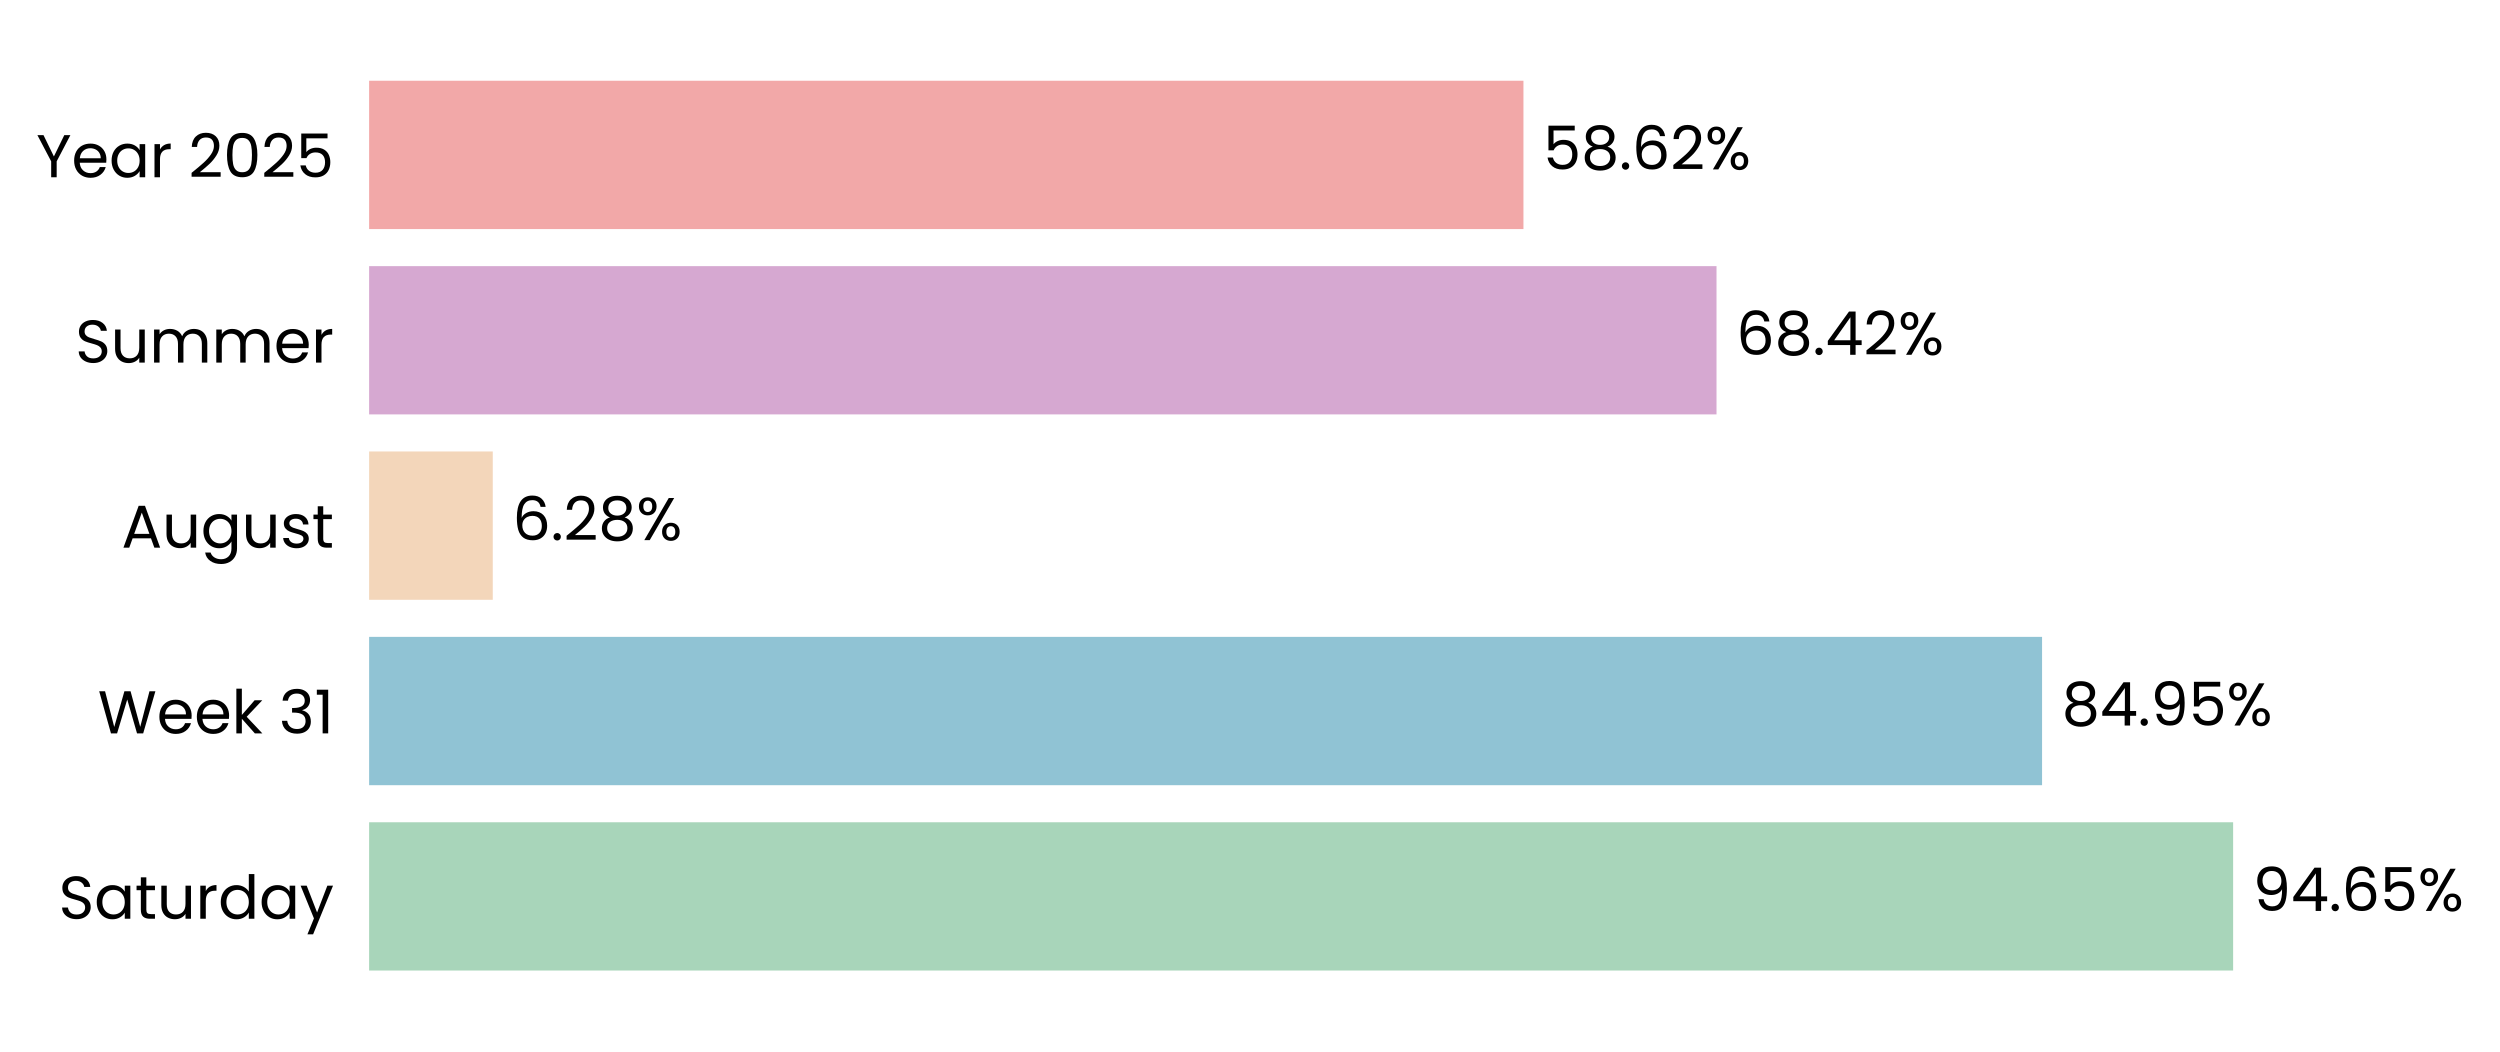
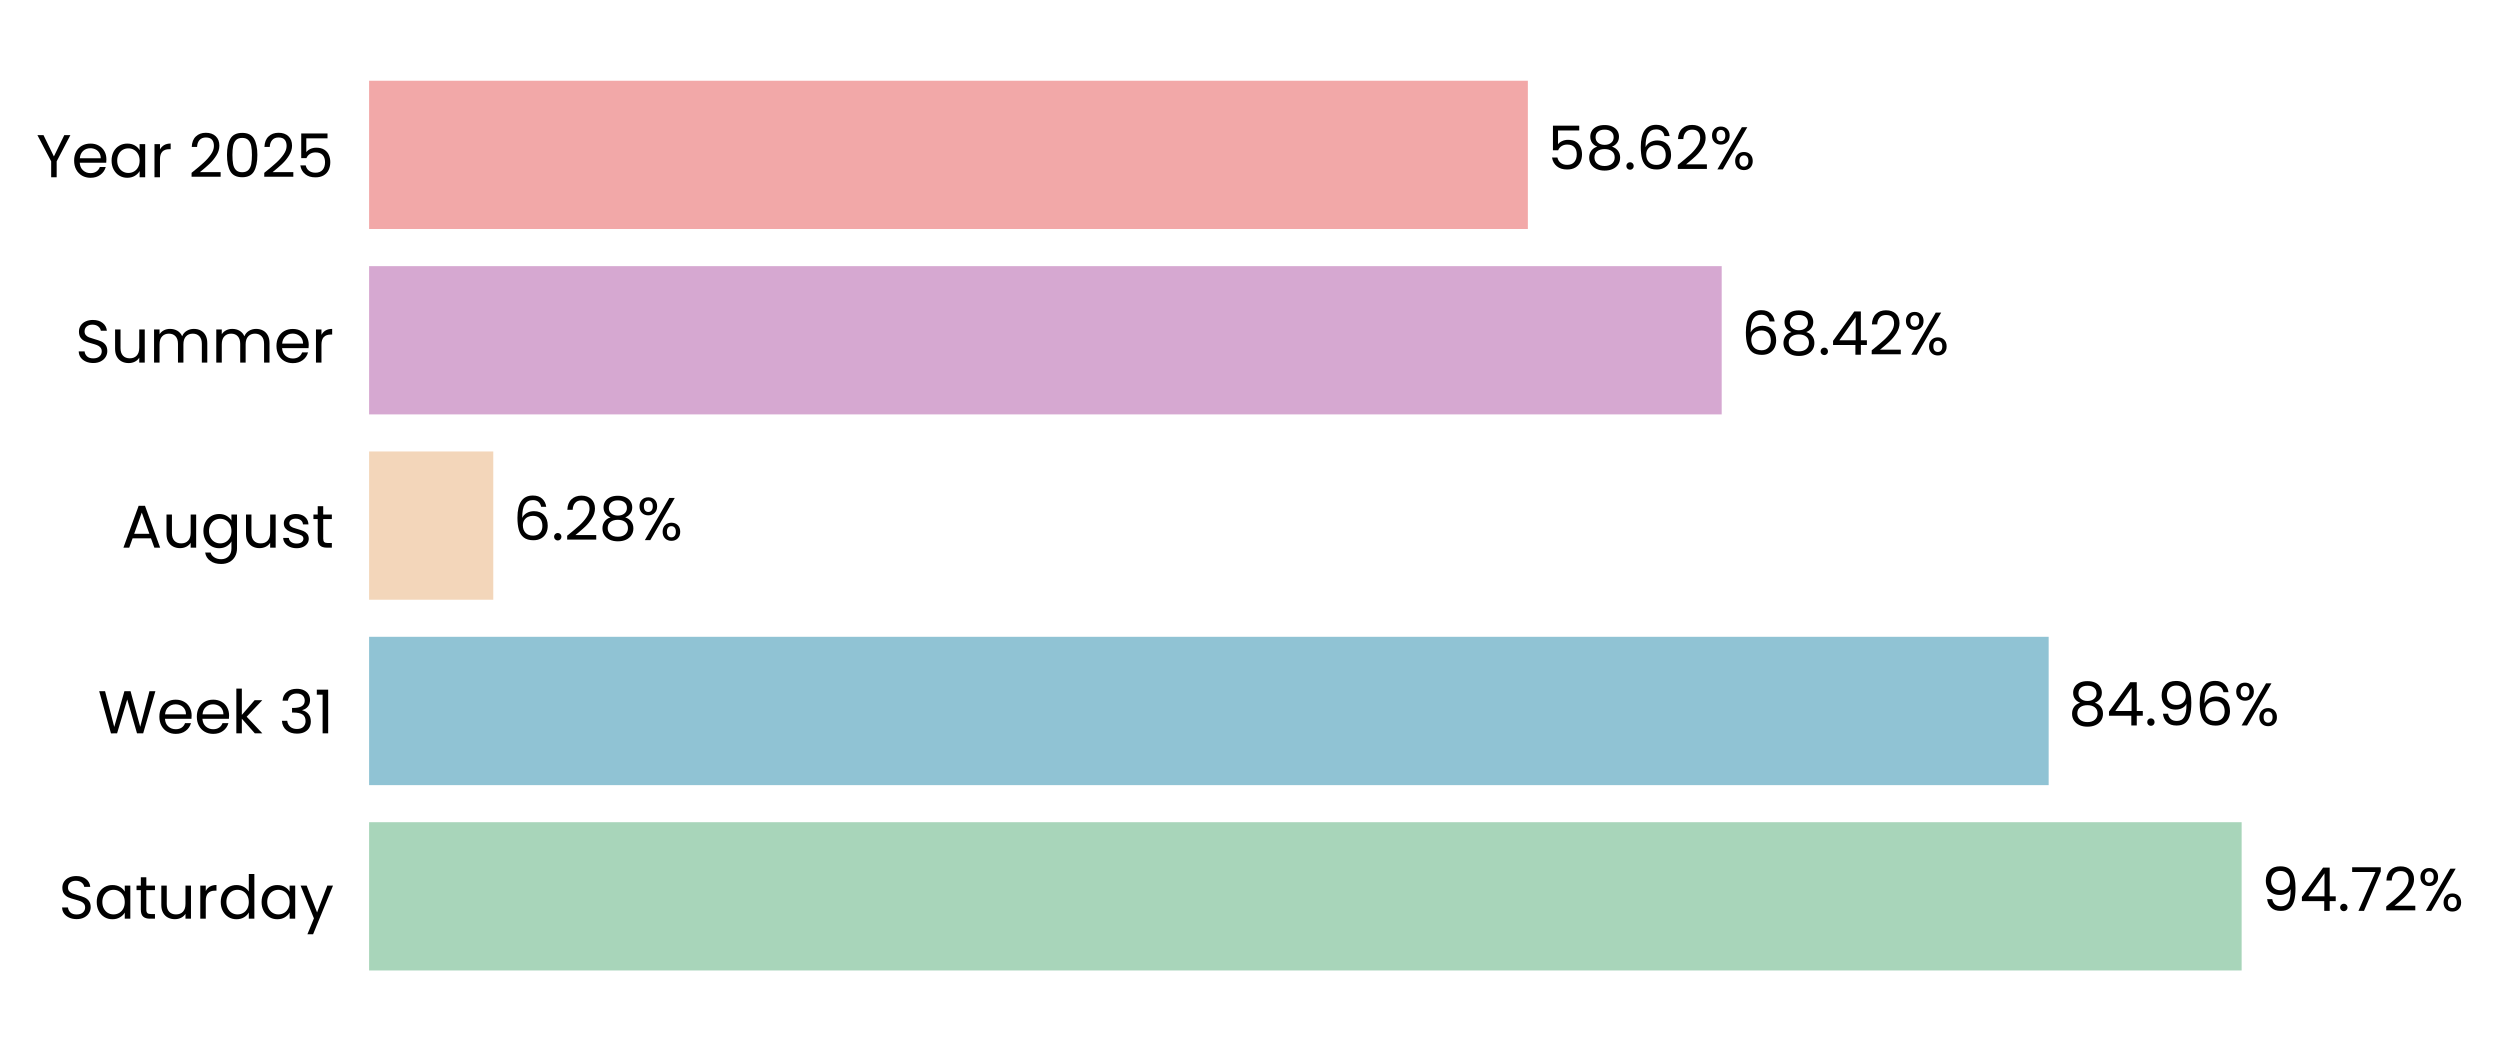
- <svg xmlns="http://www.w3.org/2000/svg" xmlns:xlink="http://www.w3.org/1999/xlink" width="496.531pt" height="208.8pt" viewBox="0 0 496.531 208.8" version="1.1">
+ <svg xmlns="http://www.w3.org/2000/svg" xmlns:xlink="http://www.w3.org/1999/xlink" width="496.562pt" height="208.8pt" viewBox="0 0 496.562 208.8" version="1.1">
  <defs>
    <style type="text/css">*{stroke-linejoin: round; stroke-linecap: butt}</style>
  </defs>
  <g id="figure_1">
    <g id="patch_1">
-       <path d="M 0 208.8  L 496.531 208.8  L 496.531 0  L 0 0  L 0 208.8  z " style="fill: none" />
+       <path d="M 0 208.8  L 496.562 208.8  L 496.562 0  L 0 0  L 0 208.8  z " style="fill: none" />
    </g>
    <g id="axes_1">
      <g id="patch_2">
-         <path d="M 73.311 201.6  L 464.442 201.6  L 464.442 7.2  L 73.311 7.2  L 73.311 201.6  z " style="fill: none" />
+         <path d="M 73.311 201.6  L 465.97 201.6  L 465.97 7.2  L 73.311 7.2  L 73.311 201.6  z " style="fill: none" />
      </g>
      <g id="patch_3">
-         <path d="M 73.311 192.764  L 443.527 192.764  L 443.527 163.309  L 73.311 163.309  z " clip-path="url(#pbc9cd71f90)" style="fill: #a8d5ba" />
+         <path d="M 73.311 192.764  L 445.247 192.764  L 445.247 163.309  L 73.311 163.309  z " clip-path="url(#p4f1e97ab18)" style="fill: #a8d5ba" />
      </g>
      <g id="patch_4">
-         <path d="M 73.311 155.945  L 405.578 155.945  L 405.578 126.491  L 73.311 126.491  z " clip-path="url(#pbc9cd71f90)" style="fill: #90c3d4" />
+         <path d="M 73.311 155.945  L 406.916 155.945  L 406.916 126.491  L 73.311 126.491  z " clip-path="url(#p4f1e97ab18)" style="fill: #90c3d4" />
      </g>
      <g id="patch_5">
-         <path d="M 73.311 119.127  L 97.871 119.127  L 97.871 89.673  L 73.311 89.673  z " clip-path="url(#pbc9cd71f90)" style="fill: #f3d6ba" />
+         <path d="M 73.311 119.127  L 97.976 119.127  L 97.976 89.673  L 73.311 89.673  z " clip-path="url(#p4f1e97ab18)" style="fill: #f3d6ba" />
      </g>
      <g id="patch_6">
-         <path d="M 73.311 82.309  L 340.923 82.309  L 340.923 52.855  L 73.311 52.855  z " clip-path="url(#pbc9cd71f90)" style="fill: #d6a8d1" />
+         <path d="M 73.311 82.309  L 341.972 82.309  L 341.972 52.855  L 73.311 52.855  z " clip-path="url(#p4f1e97ab18)" style="fill: #d6a8d1" />
      </g>
      <g id="patch_7">
-         <path d="M 73.311 45.491  L 302.574 45.491  L 302.574 16.036  L 73.311 16.036  z " clip-path="url(#pbc9cd71f90)" style="fill: #f2a8a8" />
+         <path d="M 73.311 45.491  L 303.471 45.491  L 303.471 16.036  L 73.311 16.036  z " clip-path="url(#p4f1e97ab18)" style="fill: #f2a8a8" />
      </g>
      <g id="matplotlib.axis_1">
        <g id="ytick_1">
          <g id="text_1">
            <g transform="translate(11.65312 182.4764) scale(0.12 -0.12)">
              <defs>
                <path id="Poppins-Regular-53" d="M 1907 -45  Q 1466 -45 1117 112  Q 768 269 569 547  Q 371 826 365 1190  L 986 1190  Q 1018 877 1245 662  Q 1472 448 1907 448  Q 2323 448 2563 656  Q 2803 864 2803 1190  Q 2803 1446 2662 1606  Q 2522 1766 2310 1849  Q 2099 1933 1741 2029  Q 1299 2144 1033 2259  Q 768 2374 579 2620  Q 390 2867 390 3283  Q 390 3648 576 3929  Q 762 4211 1098 4364  Q 1434 4518 1869 4518  Q 2496 4518 2896 4204  Q 3296 3891 3347 3373  L 2707 3373  Q 2675 3629 2438 3824  Q 2202 4019 1811 4019  Q 1446 4019 1216 3830  Q 986 3642 986 3302  Q 986 3059 1123 2905  Q 1261 2752 1462 2672  Q 1664 2592 2029 2490  Q 2470 2368 2739 2249  Q 3008 2131 3200 1884  Q 3392 1638 3392 1216  Q 3392 890 3219 602  Q 3046 314 2707 134  Q 2368 -45 1907 -45  z " transform="scale(0.015625)" />
                <path id="Poppins-Regular-61" d="M 275 1766  Q 275 2304 492 2710  Q 710 3117 1091 3341  Q 1472 3565 1939 3565  Q 2400 3565 2739 3366  Q 3078 3168 3245 2867  L 3245 3507  L 3834 3507  L 3834 0  L 3245 0  L 3245 653  Q 3072 346 2729 144  Q 2387 -58 1933 -58  Q 1466 -58 1088 172  Q 710 403 492 819  Q 275 1235 275 1766  z M 3245 1760  Q 3245 2157 3085 2451  Q 2925 2746 2653 2902  Q 2381 3059 2054 3059  Q 1728 3059 1459 2905  Q 1190 2752 1030 2457  Q 870 2163 870 1766  Q 870 1363 1030 1065  Q 1190 768 1459 611  Q 1728 454 2054 454  Q 2381 454 2653 611  Q 2925 768 3085 1065  Q 3245 1363 3245 1760  z " transform="scale(0.015625)" />
                <path id="Poppins-Regular-74" d="M 1203 3027  L 1203 960  Q 1203 704 1312 598  Q 1421 493 1690 493  L 2118 493  L 2118 0  L 1594 0  Q 1107 0 864 224  Q 621 448 621 960  L 621 3027  L 166 3027  L 166 3507  L 621 3507  L 621 4390  L 1203 4390  L 1203 3507  L 2118 3507  L 2118 3027  L 1203 3027  z " transform="scale(0.015625)" />
                <path id="Poppins-Regular-75" d="M 3603 3507  L 3603 0  L 3021 0  L 3021 518  Q 2854 250 2556 99  Q 2259 -51 1901 -51  Q 1491 -51 1164 118  Q 838 288 649 627  Q 461 966 461 1453  L 461 3507  L 1037 3507  L 1037 1530  Q 1037 1011 1299 732  Q 1562 454 2016 454  Q 2483 454 2752 742  Q 3021 1030 3021 1581  L 3021 3507  L 3603 3507  z " transform="scale(0.015625)" />
                <path id="Poppins-Regular-72" d="M 1075 2938  Q 1229 3238 1513 3404  Q 1798 3571 2208 3571  L 2208 2970  L 2054 2970  Q 1075 2970 1075 1907  L 1075 0  L 493 0  L 493 3507  L 1075 3507  L 1075 2938  z " transform="scale(0.015625)" />
                <path id="Poppins-Regular-64" d="M 275 1766  Q 275 2304 492 2710  Q 710 3117 1091 3341  Q 1472 3565 1946 3565  Q 2355 3565 2707 3376  Q 3059 3187 3245 2880  L 3245 4736  L 3834 4736  L 3834 0  L 3245 0  L 3245 659  Q 3072 346 2733 144  Q 2394 -58 1939 -58  Q 1472 -58 1091 172  Q 710 403 492 819  Q 275 1235 275 1766  z M 3245 1760  Q 3245 2157 3085 2451  Q 2925 2746 2653 2902  Q 2381 3059 2054 3059  Q 1728 3059 1459 2905  Q 1190 2752 1030 2457  Q 870 2163 870 1766  Q 870 1363 1030 1065  Q 1190 768 1459 611  Q 1728 454 2054 454  Q 2381 454 2653 611  Q 2925 768 3085 1065  Q 3245 1363 3245 1760  z " transform="scale(0.015625)" />
                <path id="Poppins-Regular-79" d="M 3514 3507  L 1402 -1651  L 800 -1651  L 1491 38  L 77 3507  L 723 3507  L 1824 666  L 2912 3507  L 3514 3507  z " transform="scale(0.015625)" />
              </defs>
              <use xlink:href="#Poppins-Regular-53" />
              <use xlink:href="#Poppins-Regular-61" transform="translate(58.7 0)" />
              <use xlink:href="#Poppins-Regular-74" transform="translate(126.3 0)" />
              <use xlink:href="#Poppins-Regular-75" transform="translate(162.7 0)" />
              <use xlink:href="#Poppins-Regular-72" transform="translate(226.7 0)" />
              <use xlink:href="#Poppins-Regular-64" transform="translate(264 0)" />
              <use xlink:href="#Poppins-Regular-61" transform="translate(331.5999 0)" />
              <use xlink:href="#Poppins-Regular-79" transform="translate(399.1999 0)" />
            </g>
          </g>
        </g>
        <g id="ytick_2">
          <g id="text_2">
            <g transform="translate(19.42687 145.6582) scale(0.12 -0.12)">
              <defs>
                <path id="Poppins-Regular-57" d="M 6099 4461  L 4806 0  L 4154 0  L 3117 3590  L 2042 0  L 1395 -6  L 147 4461  L 768 4461  L 1741 678  L 2816 4461  L 3469 4461  L 4493 691  L 5472 4461  L 6099 4461  z " transform="scale(0.015625)" />
                <path id="Poppins-Regular-65" d="M 3693 1888  Q 3693 1722 3674 1536  L 870 1536  Q 902 1018 1225 726  Q 1549 435 2010 435  Q 2387 435 2640 611  Q 2893 787 2995 1082  L 3622 1082  Q 3482 576 3059 259  Q 2637 -58 2010 -58  Q 1510 -58 1116 166  Q 723 390 499 803  Q 275 1216 275 1760  Q 275 2304 492 2713  Q 710 3123 1104 3344  Q 1498 3565 2010 3565  Q 2509 3565 2893 3347  Q 3277 3130 3485 2749  Q 3693 2368 3693 1888  z M 3091 2010  Q 3091 2342 2944 2582  Q 2797 2822 2544 2947  Q 2291 3072 1984 3072  Q 1542 3072 1232 2790  Q 922 2509 877 2010  L 3091 2010  z " transform="scale(0.015625)" />
                <path id="Poppins-Regular-6b" d="M 2451 0  L 1075 1549  L 1075 0  L 493 0  L 493 4736  L 1075 4736  L 1075 1952  L 2426 3507  L 3238 3507  L 1587 1760  L 3245 0  L 2451 0  z " transform="scale(0.015625)" />
                <path id="Poppins-Regular-20" transform="scale(0.015625)" />
                <path id="Poppins-Regular-33" d="M 384 3462  Q 429 4051 838 4384  Q 1248 4717 1901 4717  Q 2336 4717 2653 4560  Q 2970 4403 3133 4134  Q 3296 3866 3296 3526  Q 3296 3130 3069 2842  Q 2842 2554 2477 2470  L 2477 2438  Q 2893 2336 3136 2035  Q 3379 1734 3379 1248  Q 3379 883 3212 592  Q 3046 301 2713 134  Q 2381 -32 1914 -32  Q 1235 -32 800 323  Q 365 678 314 1331  L 877 1331  Q 922 947 1190 704  Q 1459 461 1907 461  Q 2355 461 2588 694  Q 2822 928 2822 1299  Q 2822 1779 2502 1990  Q 2182 2202 1536 2202  L 1389 2202  L 1389 2688  L 1542 2688  Q 2131 2694 2432 2883  Q 2733 3072 2733 3469  Q 2733 3808 2512 4013  Q 2291 4218 1882 4218  Q 1485 4218 1241 4013  Q 998 3808 954 3462  L 384 3462  z " transform="scale(0.015625)" />
                <path id="Poppins-Regular-31" d="M 243 4096  L 243 4627  L 1446 4627  L 1446 0  L 858 0  L 858 4096  L 243 4096  z " transform="scale(0.015625)" />
              </defs>
              <use xlink:href="#Poppins-Regular-57" />
              <use xlink:href="#Poppins-Regular-65" transform="translate(97.59999 0)" />
              <use xlink:href="#Poppins-Regular-65" transform="translate(159.6 0)" />
              <use xlink:href="#Poppins-Regular-6b" transform="translate(221.6 0)" />
              <use xlink:href="#Poppins-Regular-20" transform="translate(273.0999 0)" />
              <use xlink:href="#Poppins-Regular-33" transform="translate(299.7999 0)" />
              <use xlink:href="#Poppins-Regular-31" transform="translate(358.6999 0)" />
            </g>
          </g>
        </g>
        <g id="ytick_3">
          <g id="text_3">
            <g transform="translate(24.11812 108.78) scale(0.12 -0.12)">
              <defs>
                <path id="Poppins-Regular-41" d="M 3130 992  L 1184 992  L 826 0  L 211 0  L 1824 4435  L 2496 4435  L 4102 0  L 3488 0  L 3130 992  z M 2963 1466  L 2157 3718  L 1350 1466  L 2963 1466  z " transform="scale(0.015625)" />
                <path id="Poppins-Regular-67" d="M 1939 3565  Q 2394 3565 2736 3366  Q 3078 3168 3245 2867  L 3245 3507  L 3834 3507  L 3834 -77  Q 3834 -557 3629 -931  Q 3424 -1306 3043 -1517  Q 2662 -1728 2157 -1728  Q 1466 -1728 1005 -1401  Q 544 -1075 461 -512  L 1037 -512  Q 1133 -832 1433 -1027  Q 1734 -1222 2157 -1222  Q 2637 -1222 2941 -921  Q 3245 -621 3245 -77  L 3245 659  Q 3072 352 2733 147  Q 2394 -58 1939 -58  Q 1472 -58 1091 172  Q 710 403 492 819  Q 275 1235 275 1766  Q 275 2304 492 2710  Q 710 3117 1091 3341  Q 1472 3565 1939 3565  z M 3245 1760  Q 3245 2157 3085 2451  Q 2925 2746 2653 2902  Q 2381 3059 2054 3059  Q 1728 3059 1459 2905  Q 1190 2752 1030 2457  Q 870 2163 870 1766  Q 870 1363 1030 1065  Q 1190 768 1459 611  Q 1728 454 2054 454  Q 2381 454 2653 611  Q 2925 768 3085 1065  Q 3245 1363 3245 1760  z " transform="scale(0.015625)" />
                <path id="Poppins-Regular-73" d="M 1734 -58  Q 1331 -58 1011 80  Q 691 218 505 464  Q 320 710 301 1030  L 902 1030  Q 928 768 1149 601  Q 1370 435 1728 435  Q 2061 435 2253 582  Q 2445 730 2445 954  Q 2445 1184 2240 1296  Q 2035 1408 1606 1517  Q 1216 1619 969 1724  Q 723 1830 547 2038  Q 371 2246 371 2586  Q 371 2854 531 3078  Q 691 3302 985 3433  Q 1280 3565 1658 3565  Q 2240 3565 2598 3270  Q 2957 2976 2982 2464  L 2400 2464  Q 2381 2739 2179 2905  Q 1978 3072 1638 3072  Q 1325 3072 1139 2937  Q 954 2803 954 2586  Q 954 2413 1066 2301  Q 1178 2189 1347 2121  Q 1517 2054 1818 1971  Q 2195 1869 2432 1769  Q 2669 1670 2838 1472  Q 3008 1274 3014 954  Q 3014 666 2854 435  Q 2694 205 2403 73  Q 2112 -58 1734 -58  z " transform="scale(0.015625)" />
              </defs>
              <use xlink:href="#Poppins-Regular-41" />
              <use xlink:href="#Poppins-Regular-75" transform="translate(67.39999 0)" />
              <use xlink:href="#Poppins-Regular-67" transform="translate(131.4 0)" />
              <use xlink:href="#Poppins-Regular-75" transform="translate(199 0)" />
              <use xlink:href="#Poppins-Regular-73" transform="translate(263 0)" />
              <use xlink:href="#Poppins-Regular-74" transform="translate(315.2 0)" />
            </g>
          </g>
        </g>
        <g id="ytick_4">
          <g id="text_4">
            <g transform="translate(14.95125 72.02182) scale(0.12 -0.12)">
              <defs>
                <path id="Poppins-Regular-6d" d="M 4710 3571  Q 5120 3571 5440 3401  Q 5760 3232 5945 2893  Q 6131 2554 6131 2067  L 6131 0  L 5555 0  L 5555 1984  Q 5555 2509 5296 2787  Q 5037 3066 4595 3066  Q 4141 3066 3872 2774  Q 3603 2483 3603 1933  L 3603 0  L 3027 0  L 3027 1984  Q 3027 2509 2768 2787  Q 2509 3066 2067 3066  Q 1613 3066 1344 2774  Q 1075 2483 1075 1933  L 1075 0  L 493 0  L 493 3507  L 1075 3507  L 1075 3002  Q 1248 3277 1539 3424  Q 1830 3571 2182 3571  Q 2624 3571 2963 3372  Q 3302 3174 3469 2790  Q 3616 3162 3955 3366  Q 4294 3571 4710 3571  z " transform="scale(0.015625)" />
              </defs>
              <use xlink:href="#Poppins-Regular-53" />
              <use xlink:href="#Poppins-Regular-75" transform="translate(58.7 0)" />
              <use xlink:href="#Poppins-Regular-6d" transform="translate(122.7 0)" />
              <use xlink:href="#Poppins-Regular-6d" transform="translate(225.7 0)" />
              <use xlink:href="#Poppins-Regular-65" transform="translate(328.7 0)" />
              <use xlink:href="#Poppins-Regular-72" transform="translate(390.6999 0)" />
            </g>
          </g>
        </g>
        <g id="ytick_5">
          <g id="text_5">
            <g transform="translate(7.2 35.20364) scale(0.12 -0.12)">
              <defs>
                <path id="Poppins-Regular-59" d="M 3616 4461  L 2163 1683  L 2163 0  L 1581 0  L 1581 1683  L 122 4461  L 768 4461  L 1869 2202  L 2970 4461  L 3616 4461  z " transform="scale(0.015625)" />
                <path id="Poppins-Regular-32" d="M 326 467  Q 1139 1120 1600 1539  Q 2061 1958 2377 2416  Q 2694 2874 2694 3315  Q 2694 3731 2492 3971  Q 2291 4211 1843 4211  Q 1408 4211 1168 3939  Q 928 3667 909 3213  L 346 3213  Q 371 3930 780 4320  Q 1190 4710 1837 4710  Q 2496 4710 2883 4345  Q 3270 3981 3270 3341  Q 3270 2810 2953 2307  Q 2637 1805 2233 1424  Q 1830 1043 1203 538  L 3405 538  L 3405 51  L 326 51  L 326 467  z " transform="scale(0.015625)" />
                <path id="Poppins-Regular-30" d="M 397 2362  Q 397 3462 755 4080  Q 1114 4698 2010 4698  Q 2899 4698 3257 4080  Q 3616 3462 3616 2362  Q 3616 1242 3257 621  Q 2899 0 2010 0  Q 1114 0 755 621  Q 397 1242 397 2362  z M 3040 2362  Q 3040 2918 2966 3305  Q 2893 3693 2665 3929  Q 2438 4166 2010 4166  Q 1574 4166 1347 3929  Q 1120 3693 1046 3305  Q 973 2918 973 2362  Q 973 1786 1046 1395  Q 1120 1005 1347 768  Q 1574 531 2010 531  Q 2438 531 2665 768  Q 2893 1005 2966 1395  Q 3040 1786 3040 2362  z " transform="scale(0.015625)" />
                <path id="Poppins-Regular-35" d="M 3347 4122  L 1101 4122  L 1101 2662  Q 1248 2867 1536 2998  Q 1824 3130 2157 3130  Q 2688 3130 3021 2909  Q 3354 2688 3498 2339  Q 3642 1990 3642 1600  Q 3642 1139 3469 774  Q 3296 410 2941 198  Q 2586 -13 2061 -13  Q 1389 -13 973 332  Q 557 678 467 1254  L 1037 1254  Q 1120 890 1389 685  Q 1658 480 2067 480  Q 2573 480 2829 784  Q 3085 1088 3085 1587  Q 3085 2086 2829 2358  Q 2573 2630 2074 2630  Q 1734 2630 1481 2467  Q 1229 2304 1114 2022  L 563 2022  L 563 4634  L 3347 4634  L 3347 4122  z " transform="scale(0.015625)" />
              </defs>
              <use xlink:href="#Poppins-Regular-59" />
              <use xlink:href="#Poppins-Regular-65" transform="translate(58.39999 0)" />
              <use xlink:href="#Poppins-Regular-61" transform="translate(120.4 0)" />
              <use xlink:href="#Poppins-Regular-72" transform="translate(188 0)" />
              <use xlink:href="#Poppins-Regular-20" transform="translate(225.3 0)" />
              <use xlink:href="#Poppins-Regular-32" transform="translate(252 0)" />
              <use xlink:href="#Poppins-Regular-30" transform="translate(309.4999 0)" />
              <use xlink:href="#Poppins-Regular-32" transform="translate(372.2999 0)" />
              <use xlink:href="#Poppins-Regular-35" transform="translate(429.7999 0)" />
            </g>
          </g>
        </g>
      </g>
      <g id="text_6">
-         <g transform="translate(447.4382 180.9164) scale(0.12 -0.12)">
+         <g transform="translate(449.1732 180.9164) scale(0.12 -0.12)">
          <defs>
            <path id="Poppins-Regular-39" d="M 1146 1242  Q 1210 877 1443 678  Q 1677 480 2074 480  Q 2605 480 2857 896  Q 3110 1312 3098 2298  Q 2963 2010 2649 1846  Q 2336 1683 1952 1683  Q 1523 1683 1187 1859  Q 851 2035 659 2374  Q 467 2714 467 3194  Q 467 3878 864 4297  Q 1261 4717 1990 4717  Q 2886 4717 3248 4134  Q 3610 3552 3610 2400  Q 3610 1594 3466 1069  Q 3322 544 2979 269  Q 2637 -6 2042 -6  Q 1389 -6 1024 346  Q 659 698 608 1242  L 1146 1242  z M 2048 2176  Q 2477 2176 2752 2441  Q 3027 2707 3027 3162  Q 3027 3642 2758 3936  Q 2490 4230 2003 4230  Q 1555 4230 1289 3948  Q 1024 3667 1024 3206  Q 1024 2739 1286 2457  Q 1549 2176 2048 2176  z " transform="scale(0.015625)" />
            <path id="Poppins-Regular-34" d="M 256 1030  L 256 1472  L 2502 4582  L 3200 4582  L 3200 1536  L 3840 1536  L 3840 1030  L 3200 1030  L 3200 0  L 2624 0  L 2624 1030  L 256 1030  z M 2650 3974  L 928 1536  L 2650 1536  L 2650 3974  z " transform="scale(0.015625)" />
            <path id="Poppins-Regular-2e" d="M 678 -38  Q 512 -38 397 77  Q 282 192 282 358  Q 282 525 397 640  Q 512 755 678 755  Q 838 755 950 640  Q 1062 525 1062 358  Q 1062 192 950 77  Q 838 -38 678 -38  z " transform="scale(0.015625)" />
-             <path id="Poppins-Regular-36" d="M 2976 3526  Q 2835 4237 2099 4237  Q 1530 4237 1248 3798  Q 966 3360 973 2355  Q 1120 2688 1462 2877  Q 1805 3066 2227 3066  Q 2886 3066 3280 2656  Q 3674 2246 3674 1523  Q 3674 1088 3504 742  Q 3334 397 2992 192  Q 2650 -13 2163 -13  Q 1504 -13 1133 281  Q 762 576 614 1094  Q 467 1613 467 2374  Q 467 4723 2106 4723  Q 2733 4723 3091 4384  Q 3450 4045 3514 3526  L 2976 3526  z M 2106 2573  Q 1830 2573 1587 2461  Q 1344 2349 1193 2121  Q 1043 1894 1043 1568  Q 1043 1082 1324 778  Q 1606 474 2131 474  Q 2579 474 2844 752  Q 3110 1030 3110 1504  Q 3110 2003 2854 2288  Q 2598 2573 2106 2573  z " transform="scale(0.015625)" />
+             <path id="Poppins-Regular-37" d="M 3245 4173  L 1466 0  L 877 0  L 2682 4115  L 211 4115  L 211 4614  L 3245 4614  L 3245 4173  z " transform="scale(0.015625)" />
            <path id="Poppins-Regular-25" d="M 269 3584  Q 269 4019 531 4278  Q 794 4538 1203 4538  Q 1613 4538 1875 4278  Q 2138 4019 2138 3584  Q 2138 3142 1875 2883  Q 1613 2624 1203 2624  Q 794 2624 531 2883  Q 269 3142 269 3584  z M 4006 4467  L 1414 0  L 838 0  L 3430 4467  L 4006 4467  z M 1203 4179  Q 986 4179 861 4028  Q 736 3878 736 3584  Q 736 3290 861 3136  Q 986 2982 1203 2982  Q 1421 2982 1549 3139  Q 1677 3296 1677 3584  Q 1677 3878 1549 4028  Q 1421 4179 1203 4179  z M 2720 883  Q 2720 1325 2982 1584  Q 3245 1843 3654 1843  Q 4064 1843 4323 1584  Q 4582 1325 4582 883  Q 4582 448 4323 185  Q 4064 -77 3654 -77  Q 3245 -77 2982 182  Q 2720 442 2720 883  z M 3648 1478  Q 3430 1478 3302 1328  Q 3174 1178 3174 883  Q 3174 595 3302 444  Q 3430 294 3648 294  Q 3866 294 3994 444  Q 4122 595 4122 883  Q 4122 1178 3994 1328  Q 3866 1478 3648 1478  z " transform="scale(0.015625)" />
          </defs>
          <use xlink:href="#Poppins-Regular-39" />
          <use xlink:href="#Poppins-Regular-34" transform="translate(62.99999 0)" />
          <use xlink:href="#Poppins-Regular-2e" transform="translate(125.9 0)" />
-           <use xlink:href="#Poppins-Regular-36" transform="translate(146.9 0)" />
-           <use xlink:href="#Poppins-Regular-35" transform="translate(210.3999 0)" />
-           <use xlink:href="#Poppins-Regular-25" transform="translate(273.1999 0)" />
+           <use xlink:href="#Poppins-Regular-37" transform="translate(146.9 0)" />
+           <use xlink:href="#Poppins-Regular-32" transform="translate(201.5 0)" />
+           <use xlink:href="#Poppins-Regular-25" transform="translate(258.9999 0)" />
        </g>
      </g>
      <g id="text_7">
-         <g transform="translate(409.4893 144.0982) scale(0.12 -0.12)">
+         <g transform="translate(410.8422 144.0982) scale(0.12 -0.12)">
          <defs>
            <path id="Poppins-Regular-38" d="M 1242 2406  Q 883 2547 691 2816  Q 499 3085 499 3469  Q 499 3814 672 4092  Q 845 4371 1187 4534  Q 1530 4698 2016 4698  Q 2502 4698 2844 4534  Q 3187 4371 3363 4092  Q 3539 3814 3539 3469  Q 3539 3098 3340 2819  Q 3142 2541 2797 2406  Q 3194 2285 3427 1981  Q 3661 1677 3661 1248  Q 3661 832 3456 521  Q 3251 211 2876 41  Q 2502 -128 2016 -128  Q 1530 -128 1162 41  Q 794 211 589 521  Q 384 832 384 1248  Q 384 1677 614 1984  Q 845 2291 1242 2406  z M 2976 3398  Q 2976 3789 2720 4000  Q 2464 4211 2016 4211  Q 1574 4211 1318 4000  Q 1062 3789 1062 3392  Q 1062 3034 1328 2816  Q 1594 2598 2016 2598  Q 2445 2598 2710 2819  Q 2976 3040 2976 3398  z M 2016 2150  Q 1542 2150 1241 1929  Q 941 1709 941 1267  Q 941 858 1232 608  Q 1523 358 2016 358  Q 2509 358 2797 608  Q 3085 858 3085 1267  Q 3085 1696 2790 1923  Q 2496 2150 2016 2150  z " transform="scale(0.015625)" />
+             <path id="Poppins-Regular-36" d="M 2976 3526  Q 2835 4237 2099 4237  Q 1530 4237 1248 3798  Q 966 3360 973 2355  Q 1120 2688 1462 2877  Q 1805 3066 2227 3066  Q 2886 3066 3280 2656  Q 3674 2246 3674 1523  Q 3674 1088 3504 742  Q 3334 397 2992 192  Q 2650 -13 2163 -13  Q 1504 -13 1133 281  Q 762 576 614 1094  Q 467 1613 467 2374  Q 467 4723 2106 4723  Q 2733 4723 3091 4384  Q 3450 4045 3514 3526  L 2976 3526  z M 2106 2573  Q 1830 2573 1587 2461  Q 1344 2349 1193 2121  Q 1043 1894 1043 1568  Q 1043 1082 1324 778  Q 1606 474 2131 474  Q 2579 474 2844 752  Q 3110 1030 3110 1504  Q 3110 2003 2854 2288  Q 2598 2573 2106 2573  z " transform="scale(0.015625)" />
          </defs>
          <use xlink:href="#Poppins-Regular-38" />
          <use xlink:href="#Poppins-Regular-34" transform="translate(63.09999 0)" />
          <use xlink:href="#Poppins-Regular-2e" transform="translate(126 0)" />
          <use xlink:href="#Poppins-Regular-39" transform="translate(147 0)" />
-           <use xlink:href="#Poppins-Regular-35" transform="translate(210 0)" />
-           <use xlink:href="#Poppins-Regular-25" transform="translate(272.7999 0)" />
+           <use xlink:href="#Poppins-Regular-36" transform="translate(210 0)" />
+           <use xlink:href="#Poppins-Regular-25" transform="translate(273.4999 0)" />
        </g>
      </g>
      <g id="text_8">
-         <g transform="translate(101.7821 107.28) scale(0.12 -0.12)">
+         <g transform="translate(101.9022 107.28) scale(0.12 -0.12)">
          <use xlink:href="#Poppins-Regular-36" />
          <use xlink:href="#Poppins-Regular-2e" transform="translate(63.49999 0)" />
          <use xlink:href="#Poppins-Regular-32" transform="translate(84.49997 0)" />
          <use xlink:href="#Poppins-Regular-38" transform="translate(142 0)" />
          <use xlink:href="#Poppins-Regular-25" transform="translate(205.0999 0)" />
        </g>
      </g>
      <g id="text_9">
-         <g transform="translate(344.8344 70.46182) scale(0.12 -0.12)">
+         <g transform="translate(345.8986 70.46182) scale(0.12 -0.12)">
          <use xlink:href="#Poppins-Regular-36" />
          <use xlink:href="#Poppins-Regular-38" transform="translate(63.49999 0)" />
          <use xlink:href="#Poppins-Regular-2e" transform="translate(126.6 0)" />
          <use xlink:href="#Poppins-Regular-34" transform="translate(147.6 0)" />
          <use xlink:href="#Poppins-Regular-32" transform="translate(210.5 0)" />
          <use xlink:href="#Poppins-Regular-25" transform="translate(267.9999 0)" />
        </g>
      </g>
      <g id="text_10">
-         <g transform="translate(306.4855 33.64364) scale(0.12 -0.12)">
+         <g transform="translate(307.3976 33.64364) scale(0.12 -0.12)">
          <use xlink:href="#Poppins-Regular-35" />
          <use xlink:href="#Poppins-Regular-38" transform="translate(62.79999 0)" />
          <use xlink:href="#Poppins-Regular-2e" transform="translate(125.9 0)" />
          <use xlink:href="#Poppins-Regular-36" transform="translate(146.9 0)" />
          <use xlink:href="#Poppins-Regular-32" transform="translate(210.3999 0)" />
          <use xlink:href="#Poppins-Regular-25" transform="translate(267.8999 0)" />
        </g>
      </g>
    </g>
  </g>
  <defs>
-     <clipPath id="pbc9cd71f90">
-       <rect x="73.311" y="7.2" width="391.13" height="194.4" />
+     <clipPath id="p4f1e97ab18">
+       <rect x="73.311" y="7.2" width="392.659" height="194.4" />
    </clipPath>
  </defs>
</svg>
